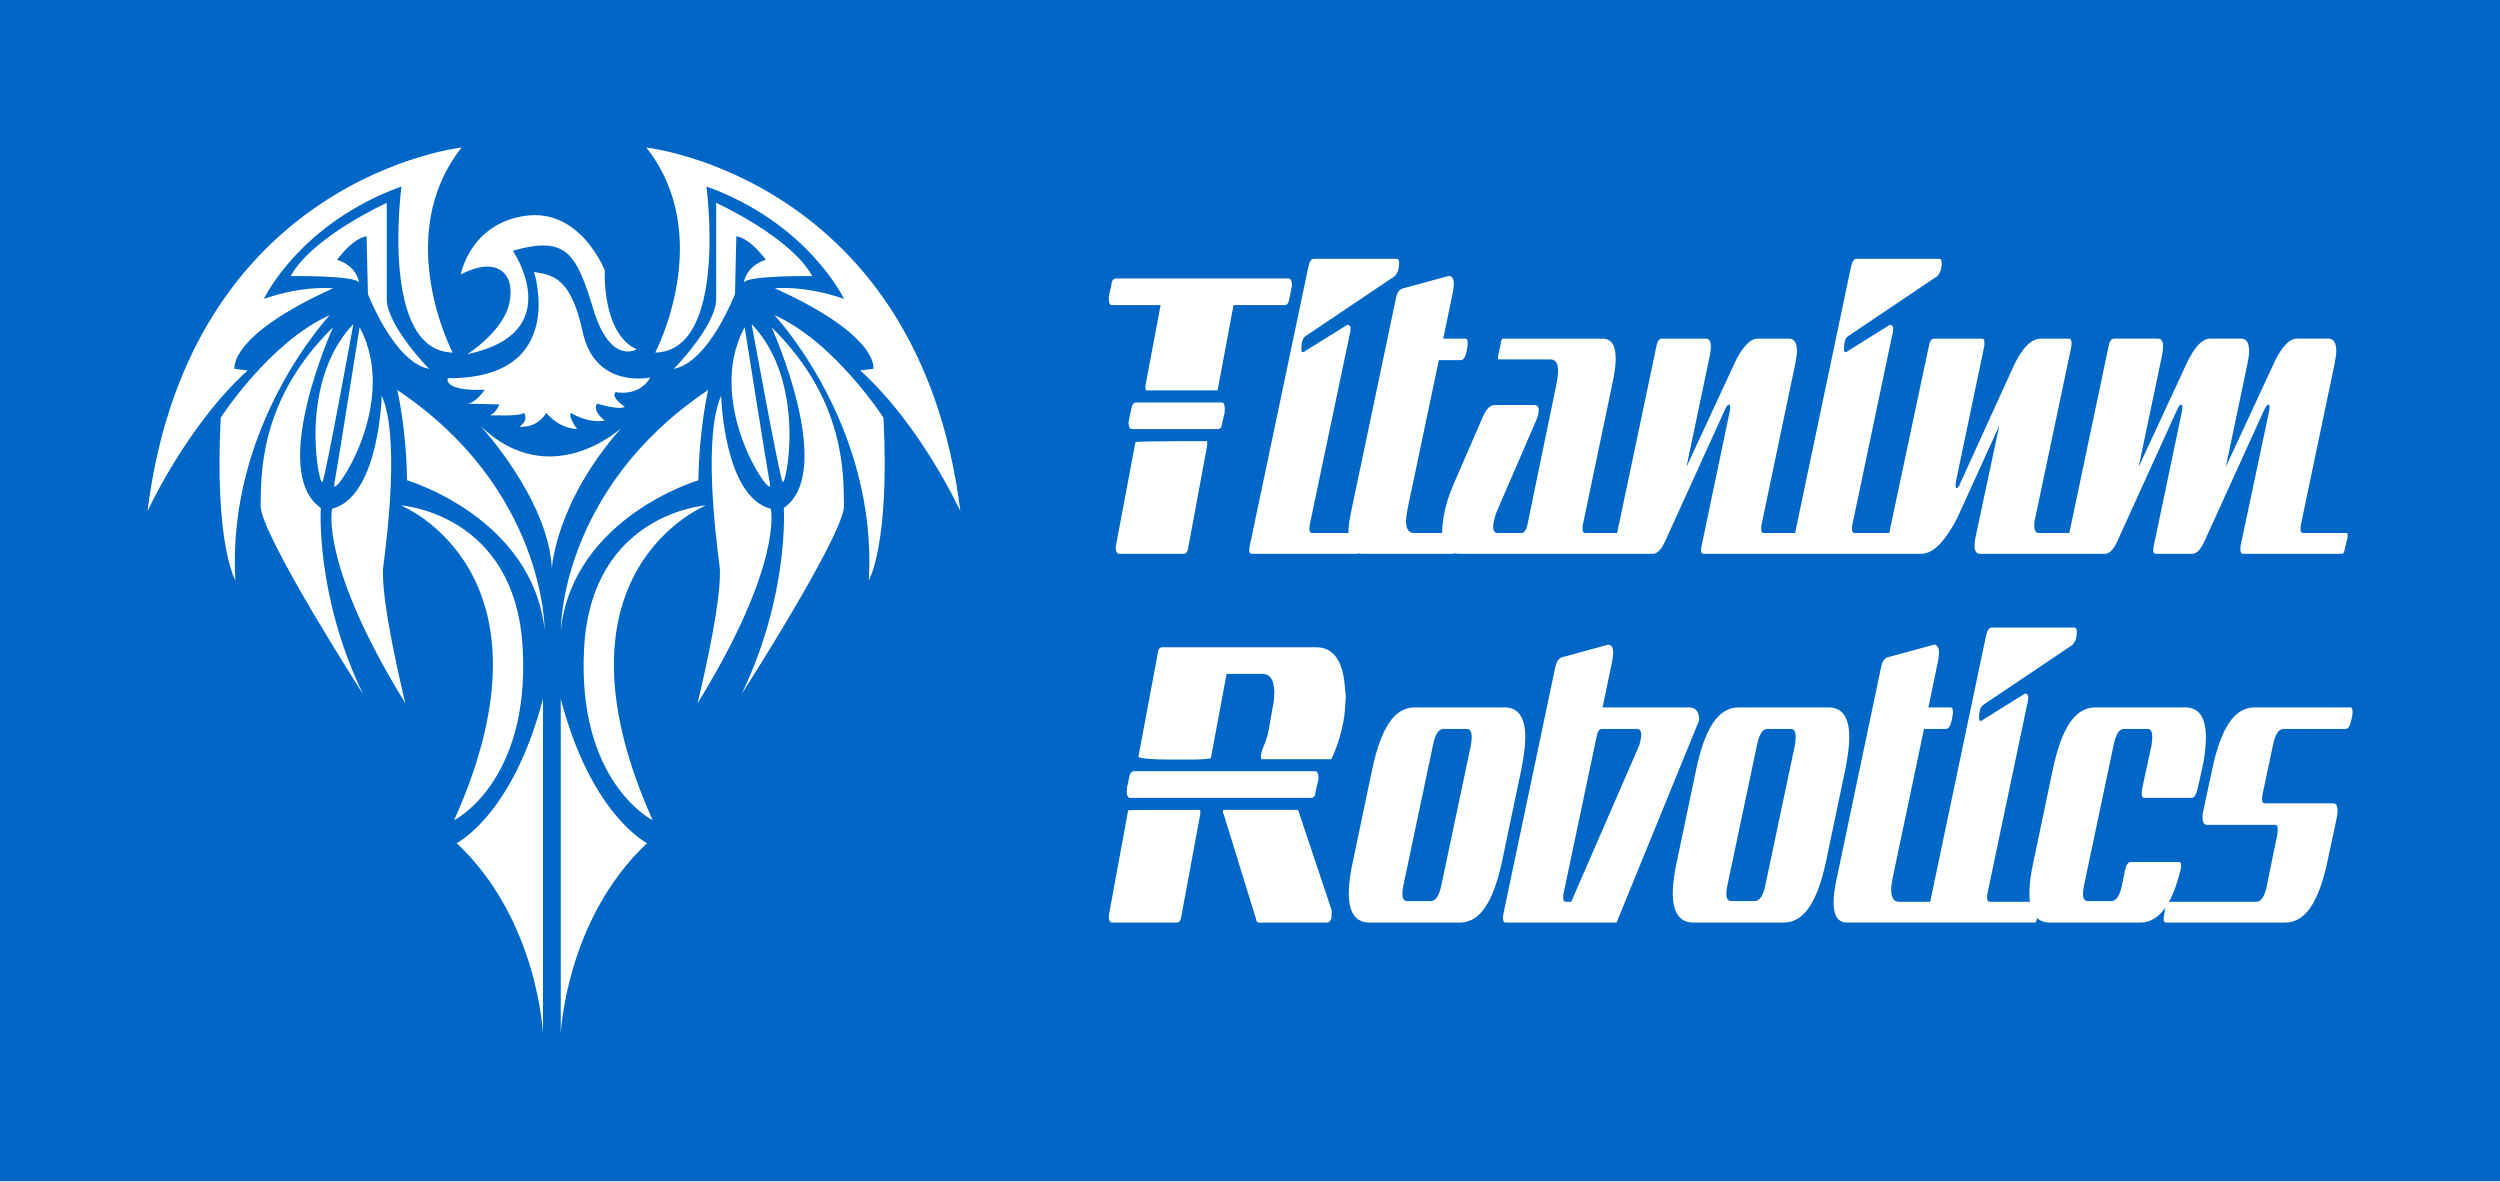
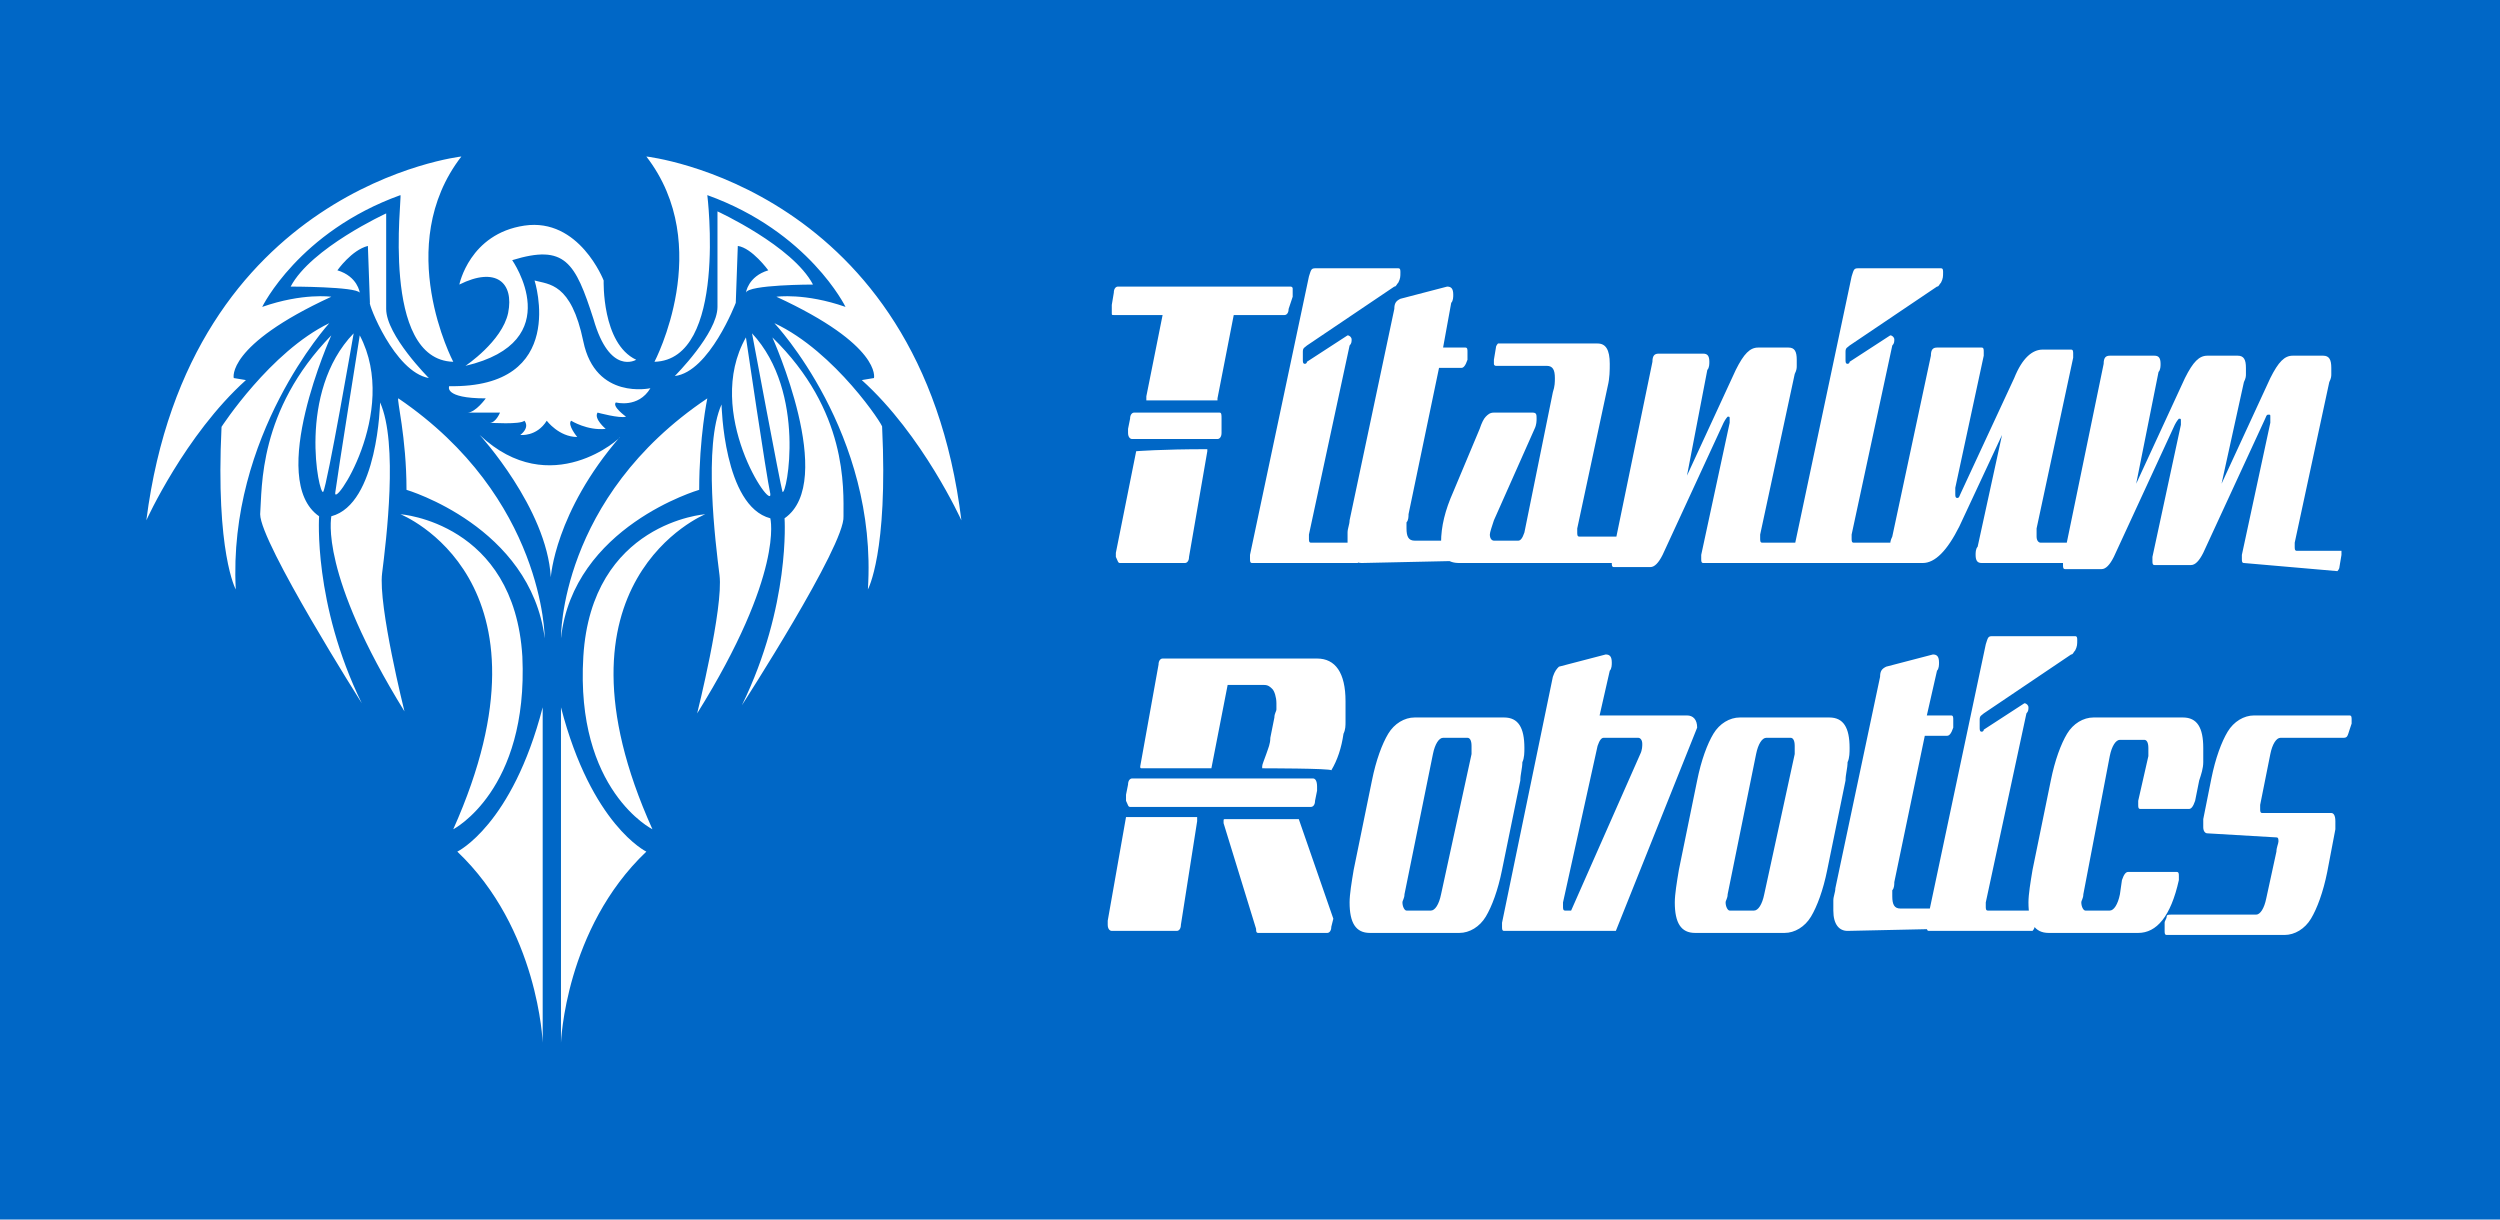
- <svg xmlns="http://www.w3.org/2000/svg" viewBox="0 0 565.852 267.329">
-   <rect fill="#0067c6" width="565.852" height="267.329" />
-   <path fill="#FFFFFF" d="M291.829,67.651c-0.165,0.936-0.495,1.403-0.99,1.403H279.2l-3.549,18.984c0,0.221-0.055,0.33-0.165,0.33   h-16.013c-0.055,0-0.111-0.096-0.165-0.289c-0.056-0.193-0.083-0.399-0.083-0.619l3.467-18.406h-10.977   c-0.276,0-0.469-0.124-0.578-0.372c-0.111-0.248-0.165-0.536-0.165-0.867v-0.743l0.578-2.559c0.054-0.991,0.412-1.486,1.073-1.486   h39.041c0.219,0,0.398,0.124,0.537,0.371c0.137,0.248,0.206,0.537,0.206,0.867v0.413c0,0.165-0.028,0.303-0.082,0.412   L291.829,67.651z M268.965,123.861c-0.111,0.99-0.468,1.486-1.073,1.486h-14.61c-0.441,0-0.689-0.413-0.743-1.238   c0-0.384,0.028-0.66,0.083-0.825l4.374-23.194c0-0.165,5.365-0.248,16.095-0.248c0.11,0,0.165,0.221,0.165,0.661v0.165   L268.965,123.861z M276.641,95.715c-0.055,0.936-0.413,1.403-1.073,1.403h-19.314c-0.495,0-0.771-0.44-0.826-1.321   c0-0.11,0.013-0.248,0.041-0.413c0.027-0.165,0.068-0.384,0.124-0.66l0.495-2.311c0.165-0.879,0.522-1.321,1.073-1.321h19.397   c0.439,0,0.66,0.495,0.66,1.486c0,0.276-0.028,0.495-0.082,0.661h0.082L276.641,95.715z M283.327,125.347   c-0.385,0-0.578-0.275-0.578-0.826c0-0.165,0.015-0.33,0.041-0.495c0.029-0.165,0.069-0.384,0.124-0.66l13.206-62.895   c0.275-1.266,0.687-1.899,1.238-1.899h18.737c0.384,0,0.578,0.33,0.578,0.991c0,0.881-0.138,1.582-0.413,2.105   c-0.276,0.523-0.523,0.84-0.743,0.949l-19.892,13.371c-0.441,0.276-0.73,0.675-0.866,1.197c-0.138,0.524-0.206,1.114-0.206,1.775   c0,0.495,0.109,0.743,0.33,0.743c0.219,0,0.44-0.11,0.661-0.33l9.41-5.86c0.495,0,0.743,0.33,0.743,0.99   c0,0.386-0.082,0.854-0.247,1.403l-8.997,42.838c-0.055,0.276-0.082,0.606-0.082,0.99c0,0.606,0.192,0.908,0.578,0.908h11.225   c0.11,0,0.165,0.138,0.165,0.412v0.578l-0.661,2.724c-0.111,0.66-0.276,0.99-0.495,0.99H283.327z M308.253,125.347   c-2.035,0-3.054-1.54-3.054-4.622c0-0.714,0.055-1.486,0.165-2.311c0.111-0.826,0.276-1.76,0.495-2.807l10.07-47.956   c0.219-1.265,0.687-2.035,1.403-2.311l10.565-2.888c0.77,0,1.155,0.606,1.155,1.816c0,0.55-0.082,1.238-0.247,2.063l-2.146,10.317   h5.035c0.33,0,0.495,0.276,0.495,0.826c0,0.165,0,0.344,0,0.536c0,0.194-0.028,0.4-0.082,0.619l-0.165,0.908   c-0.276,1.321-0.716,1.981-1.32,1.981h-4.953l-7.016,33.346c-0.111,0.606-0.206,1.155-0.289,1.651   c-0.082,0.495-0.124,0.963-0.124,1.403c0,1.816,0.605,2.724,1.816,2.724h9.905c0.11,0,0.165,0.138,0.165,0.412l-0.578,3.302   c-0.165,0.66-0.359,0.99-0.578,0.99H308.253z M330.373,125.347c-2.642,0-3.962-1.486-3.962-4.457c0-3.576,0.881-7.373,2.641-11.39   l6.191-14.279c0.495-1.21,0.976-2.105,1.444-2.683c0.467-0.578,1.059-0.867,1.774-0.867h8.75c0.714,0,1.073,0.386,1.073,1.155   c0,0.606-0.194,1.376-0.578,2.311l-8.996,20.8c-0.495,1.431-0.743,2.532-0.743,3.301c0,0.936,0.33,1.403,0.99,1.403h5.448   c0.605,0,1.045-0.632,1.321-1.898l6.521-31.613c0.274-1.375,0.412-2.448,0.412-3.219c0-1.705-0.578-2.559-1.734-2.559h-11.638   c-0.165,0-0.247-0.137-0.247-0.413c0-0.054,0.013-0.137,0.041-0.248c0.027-0.11,0.041-0.219,0.041-0.33l0.578-2.724   c0.054-0.66,0.248-0.99,0.578-0.99h22.451c1.981,0,2.972,1.514,2.972,4.54c0,1.267-0.221,3-0.661,5.2l-6.768,32.356   c-0.055,0.276-0.083,0.606-0.083,0.99c0,0.606,0.193,0.908,0.578,0.908h9.41c0.165,0,0.247,0.194,0.247,0.578l-0.578,3.137   c-0.165,0.66-0.386,0.99-0.661,0.99H330.373z M385.59,125.347c-0.385,0-0.578-0.275-0.578-0.826c0-0.165,0.013-0.33,0.041-0.495   c0.027-0.165,0.068-0.384,0.124-0.66l6.273-29.962c0.054-0.275,0.095-0.495,0.124-0.661c0.027-0.165,0.041-0.33,0.041-0.495   c0-0.44-0.111-0.661-0.33-0.661c-0.22,0-0.523,0.413-0.908,1.238l-13.619,29.962c-0.826,1.706-1.706,2.559-2.642,2.559h-8.254   c-0.385,0-0.578-0.275-0.578-0.826c0-0.165,0.015-0.33,0.041-0.495c0.029-0.165,0.069-0.384,0.124-0.66l9.41-44.737   c0.219-1.32,0.632-1.981,1.238-1.981h9.987c0.77,0,1.156,0.606,1.156,1.816c0,0.551-0.083,1.238-0.248,2.063l-5.282,25.175   l11.06-23.854c1.705-3.467,3.411-5.2,5.117-5.2h7.016c1.21,0,1.816,0.936,1.816,2.806c0,0.441-0.041,0.908-0.124,1.403   c-0.082,0.495-0.179,1.046-0.289,1.651l-7.594,36.235c-0.055,0.276-0.082,0.606-0.082,0.99c0,0.606,0.192,0.908,0.578,0.908h9.822   c0.165,0,0.247,0.194,0.247,0.578l-0.578,3.137c-0.165,0.66-0.386,0.99-0.66,0.99H385.59z M406.142,125.347   c-0.384,0-0.578-0.275-0.578-0.826c0-0.165,0.015-0.33,0.041-0.495c0.029-0.165,0.069-0.384,0.124-0.66l13.206-62.895   c0.275-1.266,0.687-1.899,1.238-1.899h18.737c0.384,0,0.578,0.33,0.578,0.991c0,0.881-0.138,1.582-0.413,2.105   c-0.276,0.523-0.523,0.84-0.743,0.949L418.44,75.988c-0.441,0.276-0.73,0.675-0.867,1.197c-0.138,0.524-0.206,1.114-0.206,1.775   c0,0.495,0.109,0.743,0.33,0.743c0.219,0,0.44-0.11,0.661-0.33l9.41-5.86c0.495,0,0.743,0.33,0.743,0.99   c0,0.386-0.082,0.854-0.247,1.403l-8.997,42.838c-0.055,0.276-0.082,0.606-0.082,0.99c0,0.606,0.192,0.908,0.578,0.908h11.225   c0.11,0,0.165,0.138,0.165,0.412v0.578l-0.66,2.724c-0.111,0.66-0.276,0.99-0.495,0.99H406.142z M448.649,76.648   c0.33,0,0.495,0.276,0.495,0.826c0,0.165,0,0.344,0,0.536c0,0.194-0.029,0.4-0.082,0.619l-6.273,29.962   c-0.055,0.276-0.097,0.51-0.124,0.702c-0.029,0.193-0.041,0.344-0.041,0.454c0,0.495,0.082,0.743,0.247,0.743   c0.275,0,0.578-0.44,0.908-1.32l11.804-25.918c1.98-4.401,4.099-6.603,6.355-6.603h6.356c0.384,0,0.578,0.33,0.578,0.99   c0,0.386-0.029,0.716-0.082,0.991l-8.172,38.794c-0.111,0.33-0.165,0.633-0.165,0.908c0,0.276,0,0.524,0,0.743   c0,1.046,0.33,1.568,0.991,1.568h9.244c0.44,0,0.661,0.303,0.661,0.908c0,0.165-0.055,0.523-0.165,1.073l-0.165,0.743   c-0.33,1.32-0.771,1.981-1.32,1.981h-21.543c-0.826,0-1.238-0.632-1.238-1.898c0-0.55,0.082-1.21,0.247-1.981l5.365-25.175   l-9.492,20.883c-2.806,5.448-5.53,8.171-8.171,8.171h-5.53c-1.266,0-1.899-0.935-1.899-2.807c0-0.439,0.042-0.908,0.124-1.403   c0.083-0.495,0.179-1.044,0.289-1.651l8.667-40.857c0.219-1.32,0.632-1.981,1.238-1.981H448.649z M507.664,125.347   c-0.385,0-0.578-0.33-0.578-0.99c0-0.384,0.027-0.715,0.083-0.991l6.355-29.962c0.054-0.275,0.095-0.508,0.124-0.702   c0.027-0.192,0.042-0.343,0.042-0.454c0-0.44-0.083-0.661-0.248-0.661c-0.276,0-0.606,0.413-0.99,1.238l-13.619,29.962   c-0.826,1.706-1.707,2.559-2.641,2.559h-8.254c-0.385,0-0.578-0.275-0.578-0.826c0-0.165,0.013-0.33,0.041-0.495   c0.027-0.165,0.068-0.384,0.124-0.66l6.273-29.962c0.054-0.275,0.095-0.495,0.124-0.661c0.027-0.165,0.042-0.33,0.042-0.495   c0-0.44-0.111-0.661-0.33-0.661c-0.221,0-0.523,0.413-0.908,1.238l-13.619,29.962c-0.826,1.706-1.706,2.559-2.641,2.559h-8.254   c-0.385,0-0.578-0.275-0.578-0.826c0-0.165,0.015-0.33,0.041-0.495c0.029-0.165,0.069-0.384,0.124-0.66l9.41-44.737   c0.22-1.32,0.632-1.981,1.238-1.981h9.987c0.77,0,1.156,0.606,1.156,1.816c0,0.551-0.083,1.238-0.248,2.063l-5.282,25.175   l11.06-23.854c1.705-3.467,3.411-5.2,5.117-5.2h7.016c1.21,0,1.816,0.936,1.816,2.806c0,0.441-0.041,0.908-0.124,1.403   c-0.082,0.495-0.179,1.046-0.289,1.651l-4.87,23.194l11.06-23.854c1.705-3.467,3.384-5.2,5.035-5.2h7.098   c1.21,0,1.816,0.936,1.816,2.806c0,0.441-0.041,0.908-0.124,1.403c-0.082,0.495-0.179,1.046-0.289,1.651l-7.594,36.235   c-0.056,0.276-0.082,0.606-0.082,0.99c0,0.606,0.192,0.908,0.578,0.908h9.904c0.11,0,0.165,0.138,0.165,0.412v0.578l-0.66,2.724   c-0.111,0.66-0.303,0.99-0.578,0.99H507.664z M267.397,207.33c-0.112,0.99-0.468,1.486-1.073,1.486h-14.527   c-0.549,0-0.825-0.413-0.825-1.238c0-0.384,0.028-0.66,0.082-0.825l4.292-23.359c0.054-0.054,5.448-0.083,16.178-0.083   c0.11,0,0.166,0.138,0.166,0.413v0.413L267.397,207.33z M297.772,179.183c-0.056,0.936-0.386,1.403-0.991,1.403h-41.022   c-0.441,0-0.689-0.44-0.743-1.321c0-0.054,0.013-0.178,0.041-0.372c0.027-0.192,0.041-0.425,0.041-0.701l0.495-2.311   c0.165-0.879,0.522-1.321,1.073-1.321h41.022c0.495,0,0.743,0.551,0.743,1.651c0,0.111-0.015,0.193-0.041,0.247   c-0.029,0.055-0.042,0.138-0.042,0.248L297.772,179.183z M285.556,171.838c-0.111,0-0.166-0.219-0.166-0.66   c0-0.549,0.249-1.403,0.743-2.559c0.495-1.155,0.853-2.366,1.072-3.632l0.826-4.788v0.083c0.165-0.715,0.274-1.389,0.33-2.022   c0.054-0.632,0.082-1.168,0.082-1.609c-0.055-1.486-0.317-2.545-0.784-3.178c-0.468-0.632-1.06-0.949-1.774-0.949h-8.254   l-3.549,18.984c0,0.111-0.124,0.179-0.372,0.207c-0.247,0.028-0.715,0.069-1.403,0.124c-0.69,0.055-1.638,0.082-2.848,0.082   c-1.211,0-2.807,0-4.787,0c-0.826,0-1.651-0.013-2.476-0.041c-0.826-0.027-1.568-0.068-2.228-0.124   c-0.661-0.054-1.211-0.124-1.651-0.206c-0.441-0.083-0.66-0.207-0.66-0.372c0-0.054,0.013-0.095,0.041-0.124   c0.027-0.027,0.041-0.068,0.041-0.124l4.292-22.946c0.054-0.991,0.412-1.486,1.073-1.486h34.749c4.072,0,6.274,3.247,6.604,9.74   c0.054,0.276,0.082,0.523,0.082,0.743c0,0.221,0.028,0.386,0.083,0.495c-0.055,1.102-0.123,2.146-0.206,3.137   c-0.083,0.99-0.207,1.954-0.372,2.889v-0.083c-0.606,3.137-1.514,5.943-2.724,8.419H285.556z M301.403,207.577   c-0.166,0.826-0.524,1.238-1.074,1.238h-15.435c-0.33,0-0.524-0.247-0.578-0.743l-7.346-23.771   c-0.111-0.11-0.165-0.302-0.165-0.578c0-0.274,0.082-0.413,0.247-0.413h16.756l7.594,22.698V207.577z M340.031,194.701   c-0.991,4.733-2.27,8.268-3.839,10.606c-1.568,2.34-3.507,3.508-5.819,3.508h-20.386c-3.137,0-4.705-2.228-4.705-6.686   c0-1.981,0.33-4.457,0.991-7.429l4.292-20.47c0.991-4.732,2.269-8.267,3.838-10.606c1.568-2.338,3.508-3.508,5.819-3.508h20.305   c3.137,0,4.705,2.257,4.705,6.768c0,1.046-0.083,2.175-0.249,3.384c-0.165,1.211-0.385,2.532-0.659,3.962L340.031,194.701z    M317.662,200.314c-0.164,0.826-0.247,1.486-0.247,1.981c0,1.102,0.357,1.651,1.074,1.651h5.365c1.101,0,1.899-1.21,2.394-3.632   l6.686-31.695c0.054-0.384,0.095-0.714,0.124-0.991c0.027-0.274,0.042-0.549,0.042-0.825c0-1.21-0.359-1.816-1.074-1.816h-5.365   c-1.047,0-1.816,1.211-2.312,3.632L317.662,200.314z M365.893,208.815h-25.12c-0.385,0-0.578-0.33-0.578-0.99   c0-0.384,0.028-0.715,0.082-0.991l11.721-55.714c0.274-1.265,0.742-2.035,1.403-2.311l10.565-2.888c0.77,0,1.155,0.606,1.155,1.816   c0,0.55-0.082,1.238-0.247,2.063l-2.146,10.317h19.562c1.539,0,2.311,0.963,2.311,2.889L365.893,208.815z M353.896,202.212   c-0.055,0.276-0.082,0.606-0.082,0.99c0,0.606,0.191,0.908,0.578,0.908h1.238l15.435-35.492c0.274-1.1,0.412-1.87,0.412-2.311   c0-0.879-0.329-1.32-0.99-1.32h-7.924c-0.607,0-1.019,0.66-1.238,1.981L353.896,202.212z M413.362,194.701   c-0.991,4.733-2.27,8.268-3.839,10.606c-1.568,2.34-3.507,3.508-5.819,3.508h-20.386c-3.137,0-4.705-2.228-4.705-6.686   c0-1.981,0.33-4.457,0.991-7.429l4.292-20.47c0.991-4.732,2.269-8.267,3.838-10.606c1.568-2.338,3.509-3.508,5.819-3.508h20.305   c3.137,0,4.705,2.257,4.705,6.768c0,1.046-0.083,2.175-0.249,3.384c-0.165,1.211-0.385,2.532-0.659,3.962L413.362,194.701z    M390.993,200.314c-0.165,0.826-0.247,1.486-0.247,1.981c0,1.102,0.357,1.651,1.074,1.651h5.365c1.101,0,1.899-1.21,2.394-3.632   l6.686-31.695c0.054-0.384,0.095-0.714,0.124-0.991c0.027-0.274,0.042-0.549,0.042-0.825c0-1.21-0.359-1.816-1.074-1.816h-5.365   c-1.047,0-1.816,1.211-2.312,3.632L390.993,200.314z M418.066,208.815c-2.035,0-3.054-1.54-3.054-4.622   c0-0.714,0.055-1.486,0.165-2.311c0.111-0.826,0.276-1.76,0.495-2.807l10.07-47.956c0.22-1.265,0.687-2.035,1.404-2.311   l10.565-2.888c0.77,0,1.155,0.606,1.155,1.816c0,0.55-0.083,1.238-0.247,2.063l-2.146,10.317h5.034c0.33,0,0.496,0.276,0.496,0.826   c0,0.165,0,0.344,0,0.536c0,0.194-0.029,0.4-0.083,0.619l-0.166,0.908c-0.275,1.321-0.715,1.981-1.32,1.981h-4.953l-7.016,33.346   c-0.111,0.606-0.206,1.155-0.289,1.651c-0.082,0.495-0.123,0.963-0.123,1.403c0,1.816,0.605,2.724,1.816,2.724h9.904   c0.11,0,0.165,0.138,0.165,0.412l-0.578,3.302c-0.165,0.66-0.358,0.99-0.578,0.99H418.066z M436.719,208.815   c-0.384,0-0.578-0.275-0.578-0.826c0-0.165,0.015-0.33,0.041-0.495c0.028-0.165,0.069-0.385,0.124-0.66l13.206-62.895   c0.274-1.266,0.687-1.899,1.238-1.899h18.736c0.385,0,0.578,0.33,0.578,0.991c0,0.881-0.138,1.582-0.412,2.105   c-0.276,0.523-0.524,0.84-0.743,0.949l-19.892,13.371c-0.441,0.276-0.73,0.675-0.866,1.197c-0.139,0.524-0.207,1.114-0.207,1.775   c0,0.495,0.11,0.743,0.33,0.743c0.219,0,0.44-0.11,0.661-0.33l9.41-5.86c0.495,0,0.743,0.33,0.743,0.99   c0,0.386-0.083,0.854-0.249,1.403l-8.996,42.838c-0.056,0.276-0.083,0.606-0.083,0.99c0,0.606,0.193,0.908,0.578,0.908h11.225   c0.11,0,0.166,0.138,0.166,0.412v0.578l-0.66,2.724c-0.111,0.66-0.277,0.99-0.495,0.99H436.719z M471.715,200.314   c-0.165,0.826-0.247,1.486-0.247,1.981c0,1.102,0.357,1.651,1.074,1.651h5.365c1.1,0,1.899-1.21,2.393-3.632l0.661-3.301   c0.274-1.265,0.714-1.899,1.321-1.899h10.895c0.33,0,0.495,0.248,0.495,0.743c0,0.33-0.028,0.606-0.083,0.826   c-1.927,8.089-4.981,12.133-9.162,12.133H464.04c-3.137,0-4.705-2.228-4.705-6.686c0-1.981,0.33-4.457,0.991-7.429l4.292-20.47   c0.991-4.732,2.269-8.267,3.838-10.606c1.568-2.338,3.509-3.508,5.819-3.508h20.305c3.137,0,4.705,2.257,4.705,6.768   c0,0.991-0.07,2.105-0.207,3.343c-0.138,1.238-0.372,2.573-0.701,4.003l-0.991,4.374c-0.33,1.321-0.743,1.981-1.238,1.981h-10.814   c-0.385,0-0.578-0.33-0.578-0.99c0-0.385,0.028-0.715,0.083-0.991l2.146-9.987c0.054-0.384,0.095-0.714,0.124-0.991   c0.027-0.274,0.041-0.549,0.041-0.825c0-1.21-0.359-1.816-1.074-1.816h-5.365c-1.047,0-1.816,1.211-2.312,3.632L471.715,200.314z    M499.531,186.695c-0.66,0-0.991-0.522-0.991-1.568c0-0.219,0-0.467,0-0.743c0-0.275,0.055-0.578,0.166-0.908l1.98-9.244   c0.991-4.732,2.27-8.267,3.839-10.606c1.567-2.338,3.507-3.508,5.818-3.508h21.626c0.33,0,0.496,0.276,0.496,0.826   c0,0.165,0,0.344,0,0.536c0,0.194-0.029,0.4-0.083,0.619l-0.247,1.155c-0.276,1.156-0.688,1.734-1.238,1.734h-14.032   c-1.102,0-1.899,1.211-2.394,3.632l-2.394,11.308c-0.056,0.276-0.083,0.606-0.083,0.991c0,0.606,0.193,0.908,0.578,0.908h15.518   c0.661,0,0.991,0.551,0.991,1.651c0,0.221-0.015,0.468-0.041,0.743c-0.028,0.276-0.069,0.551-0.124,0.826l-2.063,9.657   c-0.991,4.733-2.269,8.268-3.838,10.606c-1.568,2.34-3.509,3.508-5.819,3.508h-26.908c-0.385,0-0.579-0.27-0.579-0.811   c0-0.163,0.015-0.324,0.041-0.486c0.029-0.162,0.07-0.379,0.124-0.65l0.165-1.135c0.111-0.54,0.276-0.945,0.496-1.216   c0.221-0.271,0.468-0.406,0.742-0.406h19.397c1.1,0,1.899-1.188,2.395-3.566l2.145-10.532c0.219-0.885,0.33-1.658,0.33-2.322   c0-0.663-0.165-0.995-0.495-0.995H499.531z" />
-   <path fill="#FFFFFF" d="M122.898,158.171v75.771c0,0-1.148-25.867-19.543-43.109C103.355,190.833,115.999,184.61,122.898,158.171z    M126.922,158.171v75.771c0,0,1.15-25.867,19.542-43.109C146.464,190.833,133.819,184.61,126.922,158.171z M90.709,114.385   c0,0,37.363,14.945,12.071,71.273c0,0,17.243-8.622,15.519-39.085C116.576,116.109,90.709,114.385,90.709,114.385z    M132.216,146.573c-1.725,30.464,15.519,39.085,15.519,39.085c-25.29-56.329,12.072-71.273,12.072-71.273   S133.941,116.109,132.216,146.573z M92.137,108.712c0,0,28.178,8.315,31.125,33.731c0,0,0.183-31.705-33.335-54.174   C89.928,88.269,91.953,96.925,92.137,108.712z M160.28,88.269c-33.518,22.469-33.335,54.174-33.335,54.174   c2.948-25.416,31.125-33.731,31.125-33.731C158.255,96.925,160.28,88.269,160.28,88.269z M108.713,96.373   c0,0,15.286,16.392,16.208,32.229c0,0,0.735-14.733,15.653-31.677C140.574,96.925,124.552,111.659,108.713,96.373z M97.11,83.482   c0,0-9.576-9.761-9.576-15.839c0-6.077,0-21.731,0-21.731S70.59,53.646,65.802,62.486c0,0,14.733-0.184,15.469,1.473   c0,0-0.368-3.683-4.973-5.157c0,0,3.359-4.787,6.675-5.34l0.302,13.076C83.276,66.538,89.191,82.008,97.11,83.482z M166.358,66.538   l0.303-13.076c3.314,0.553,6.675,5.34,6.675,5.34c-4.605,1.474-4.974,5.157-4.974,5.157c0.737-1.657,15.471-1.473,15.471-1.473   c-4.788-8.84-21.733-16.575-21.733-16.575s0,15.654,0,21.731c0,6.078-9.577,15.839-9.577,15.839   C160.442,82.008,166.358,66.538,166.358,66.538z M174.462,115.158c-10.681-2.762-11.236-25.6-11.236-25.6   c-4.051,9.209-1.288,31.309-0.368,38.491c0.923,7.183-4.973,31.125-4.973,31.125C177.41,127.498,174.462,115.158,174.462,115.158z    M91.744,159.174c0,0-5.894-23.941-4.973-31.125c0.921-7.182,3.683-29.282-0.369-38.491c0,0-0.552,22.838-11.235,25.6   C75.168,115.158,72.222,127.498,91.744,159.174z M174.644,74.09c0,0,14.733,32.598,2.761,40.886c0,0,1.291,19.706-9.577,42.174   c0,0,23.392-36.465,23.207-42.727C190.851,108.16,191.773,90.848,174.644,74.09z M58.987,114.422   c-0.184,6.262,23.205,42.727,23.205,42.727c-10.866-22.468-9.576-42.174-9.576-42.174c-11.971-8.288,2.763-40.886,2.763-40.886   C58.251,90.848,59.171,108.16,58.987,114.422z M72.985,109.081c0.736-1.288,6.997-35.729,6.997-35.729   C67.275,86.613,72.247,110.371,72.985,109.081z M170.128,73.352c0,0,6.261,34.44,6.998,35.729   C177.861,110.371,182.837,86.613,170.128,73.352z M174.278,109.634c-0.737-4.051-5.733-35.566-5.733-35.566   C159.154,91.379,175.015,113.685,174.278,109.634z M81.389,74.067c0,0-4.995,31.515-5.732,35.566   C74.921,113.685,90.781,91.379,81.389,74.067z M49.963,94.531c-1.474,28.732,3.314,36.836,3.314,36.836   c-2.026-35.177,21.365-60.04,21.365-60.04C61.014,77.404,49.963,94.531,49.963,94.531z M175.285,71.327   c0,0,23.389,24.863,21.364,60.04c0,0,4.788-8.104,3.315-36.836C199.964,94.531,188.914,77.404,175.285,71.327z M116.08,56.755   c12.155-3.476,14.363,0.574,18.232,13.283c3.867,12.706,9.762,9.023,9.762,9.023c-7.92-3.683-7.184-17.863-7.184-17.863   s-5.525-14.182-18.049-12.34c-12.522,1.842-14.549,13.261-14.549,13.261c8.104-4.237,12.34-0.369,11.051,6.261   c-1.29,6.629-9.577,11.787-9.577,11.787C128.785,75.379,116.08,56.755,116.08,56.755z M102.451,79.799   c0,0-13.813-26.336,2.026-46.411c0,0-61.697,6.815-71.09,82.325c0,0,8.84-19.338,22.653-31.861l-2.947-0.369   c0,0-1.657-7.367,22.285-18.233c0,0-6.631-0.737-15.655,2.395c0,0,8.125-17.15,31.147-25.438   C90.871,42.206,85.876,79.431,102.451,79.799z M159.891,42.206c23.021,8.287,31.146,25.438,31.146,25.438   c-9.025-3.132-15.655-2.395-15.655-2.395c23.942,10.866,22.284,18.233,22.284,18.233l-2.945,0.369   c13.811,12.524,22.652,31.861,22.652,31.861c-9.394-75.51-71.089-82.325-71.089-82.325c15.839,20.075,2.026,46.411,2.026,46.411   C164.886,79.431,159.891,42.206,159.891,42.206z M120.867,61.553c0,0,7.842,24.228-19.523,24.054c0,0-1.221,2.963,8.366,2.615   c0,0-2.092,3.137-4.009,3.137l7.322,0.174c0,0-0.873,2.266-2.267,2.44c0,0,6.973,0.348,7.844-0.523c0,0,1.221,1.569-1.045,3.139   c0,0,3.836,0.522,6.101-3.139c0,0,2.616,3.487,6.971,3.661c0,0-2.092-2.789-1.393-3.661c0,0,3.659,2.44,7.668,1.743   c0,0-2.963-2.09-1.742-3.835c0,0,5.054,1.569,6.275,0.697c0,0-3.313-2.092-2.094-3.311c0,0,5.23,1.219,7.845-3.312   c0,0-12.549,2.789-15.339-10.458C129.057,61.727,124.003,62.25,120.867,61.553z" />
+ <svg xmlns="http://www.w3.org/2000/svg" version="1.1" id="Layer_1" x="0px" y="0px" viewBox="0 32 123 60" enable-background="new 0 32 123 60" xml:space="preserve">
+   <rect y="32" fill="#0067C6" width="123" height="60" />
+   <path fill="#FFFFFF" d="M63.4,47.2c0,0.2-0.1,0.3-0.2,0.3h-2.5l-0.8,4.1c0,0,0,0.1,0,0.1h-3.5c0,0,0,0,0-0.1c0,0,0-0.1,0-0.1l0.8-4  h-2.4c-0.1,0-0.1,0-0.1-0.1c0-0.1,0-0.1,0-0.2V47l0.1-0.6c0-0.2,0.1-0.3,0.2-0.3h8.5c0,0,0.1,0,0.1,0.1c0,0.1,0,0.1,0,0.2v0.1  c0,0,0,0.1,0,0.1L63.4,47.2z M58.5,59.4c0,0.2-0.1,0.3-0.2,0.3h-3.2c-0.1,0-0.1-0.1-0.2-0.3c0-0.1,0-0.1,0-0.2l1-5  c0,0,1.2-0.1,3.5-0.1c0,0,0,0,0,0.1v0L58.5,59.4z M60.1,53.3c0,0.2-0.1,0.3-0.2,0.3h-4.2c-0.1,0-0.2-0.1-0.2-0.3c0,0,0-0.1,0-0.1  c0,0,0-0.1,0-0.1l0.1-0.5c0-0.2,0.1-0.3,0.2-0.3h4.2c0.1,0,0.1,0.1,0.1,0.3c0,0.1,0,0.1,0,0.1h0L60.1,53.3z M61.6,59.7  c-0.1,0-0.1-0.1-0.1-0.2c0,0,0-0.1,0-0.1c0,0,0-0.1,0-0.1l2.9-13.7c0.1-0.3,0.1-0.4,0.3-0.4h4.1c0.1,0,0.1,0.1,0.1,0.2  c0,0.2,0,0.3-0.1,0.5c-0.1,0.1-0.1,0.2-0.2,0.2L64.3,49c-0.1,0.1-0.2,0.1-0.2,0.3c0,0.1,0,0.2,0,0.4c0,0.1,0,0.2,0.1,0.2  c0,0,0.1,0,0.1-0.1l2-1.3c0.1,0,0.2,0.1,0.2,0.2c0,0.1,0,0.2-0.1,0.3l-2,9.3c0,0.1,0,0.1,0,0.2c0,0.1,0,0.2,0.1,0.2H67  c0,0,0,0,0,0.1v0.1l-0.1,0.6c0,0.1-0.1,0.2-0.1,0.2L61.6,59.7L61.6,59.7z M67,59.7c-0.4,0-0.7-0.3-0.7-1c0-0.2,0-0.3,0-0.5  c0-0.2,0.1-0.4,0.1-0.6l2.2-10.4c0-0.3,0.1-0.4,0.3-0.5l2.3-0.6c0.2,0,0.3,0.1,0.3,0.4c0,0.1,0,0.3-0.1,0.4L71,49.1h1.1  c0.1,0,0.1,0.1,0.1,0.2c0,0,0,0.1,0,0.1c0,0,0,0.1,0,0.1l0,0.2c-0.1,0.3-0.2,0.4-0.3,0.4h-1.1l-1.5,7.2c0,0.1,0,0.3-0.1,0.4  c0,0.1,0,0.2,0,0.3c0,0.4,0.1,0.6,0.4,0.6h2.2c0,0,0,0,0,0.1l-0.1,0.7c0,0.1-0.1,0.2-0.1,0.2L67,59.7L67,59.7z M71.8,59.7  c-0.6,0-0.9-0.3-0.9-1c0-0.8,0.2-1.6,0.6-2.5l1.3-3.1c0.1-0.3,0.2-0.5,0.3-0.6c0.1-0.1,0.2-0.2,0.4-0.2h1.9c0.2,0,0.2,0.1,0.2,0.3  c0,0.1,0,0.3-0.1,0.5l-2,4.5c-0.1,0.3-0.2,0.6-0.2,0.7c0,0.2,0.1,0.3,0.2,0.3h1.2c0.1,0,0.2-0.1,0.3-0.4l1.4-6.9  c0.1-0.3,0.1-0.5,0.1-0.7c0-0.4-0.1-0.6-0.4-0.6h-2.5c0,0-0.1,0-0.1-0.1c0,0,0,0,0-0.1c0,0,0,0,0-0.1l0.1-0.6c0-0.1,0.1-0.2,0.1-0.2  h4.9c0.4,0,0.6,0.3,0.6,1c0,0.3,0,0.7-0.1,1.1l-1.5,7c0,0.1,0,0.1,0,0.2c0,0.1,0,0.2,0.1,0.2h2c0,0,0.1,0,0.1,0.1L80,59.5  c0,0.1-0.1,0.2-0.1,0.2L71.8,59.7L71.8,59.7z M83.8,59.7c-0.1,0-0.1-0.1-0.1-0.2c0,0,0-0.1,0-0.1c0,0,0-0.1,0-0.1l1.4-6.5  c0-0.1,0-0.1,0-0.1c0,0,0-0.1,0-0.1c0-0.1,0-0.1-0.1-0.1c0,0-0.1,0.1-0.2,0.3l-3,6.5c-0.2,0.4-0.4,0.6-0.6,0.6h-1.8  c-0.1,0-0.1-0.1-0.1-0.2c0,0,0-0.1,0-0.1c0,0,0-0.1,0-0.1l2-9.7c0-0.3,0.1-0.4,0.3-0.4h2.2c0.2,0,0.3,0.1,0.3,0.4  c0,0.1,0,0.3-0.1,0.4L83,55.4l2.4-5.2c0.4-0.8,0.7-1.1,1.1-1.1H88c0.3,0,0.4,0.2,0.4,0.6c0,0.1,0,0.2,0,0.3c0,0.1,0,0.2-0.1,0.4  l-1.7,7.9c0,0.1,0,0.1,0,0.2c0,0.1,0,0.2,0.1,0.2h2.1c0,0,0.1,0,0.1,0.1l-0.1,0.7c0,0.1-0.1,0.2-0.1,0.2L83.8,59.7L83.8,59.7z   M88.3,59.7c-0.1,0-0.1-0.1-0.1-0.2c0,0,0-0.1,0-0.1c0,0,0-0.1,0-0.1l2.9-13.7c0.1-0.3,0.1-0.4,0.3-0.4h4.1c0.1,0,0.1,0.1,0.1,0.2  c0,0.2,0,0.3-0.1,0.5c-0.1,0.1-0.1,0.2-0.2,0.2L91,49c-0.1,0.1-0.2,0.1-0.2,0.3c0,0.1,0,0.2,0,0.4c0,0.1,0,0.2,0.1,0.2  c0,0,0.1,0,0.1-0.1l2-1.3c0.1,0,0.2,0.1,0.2,0.2c0,0.1,0,0.2-0.1,0.3l-2,9.3c0,0.1,0,0.1,0,0.2c0,0.1,0,0.2,0.1,0.2h2.4  c0,0,0,0,0,0.1v0.1l-0.1,0.6c0,0.1-0.1,0.2-0.1,0.2L88.3,59.7L88.3,59.7z M97.5,49.1c0.1,0,0.1,0.1,0.1,0.2c0,0,0,0.1,0,0.1  c0,0,0,0.1,0,0.1L96.2,56c0,0.1,0,0.1,0,0.2c0,0,0,0.1,0,0.1c0,0.1,0,0.2,0.1,0.2c0.1,0,0.1-0.1,0.2-0.3l2.6-5.6  c0.4-1,0.9-1.4,1.4-1.4h1.4c0.1,0,0.1,0.1,0.1,0.2c0,0.1,0,0.2,0,0.2l-1.8,8.4c0,0.1,0,0.1,0,0.2c0,0.1,0,0.1,0,0.2  c0,0.2,0.1,0.3,0.2,0.3h2c0.1,0,0.1,0.1,0.1,0.2c0,0,0,0.1,0,0.2l0,0.2c-0.1,0.3-0.2,0.4-0.3,0.4h-4.7c-0.2,0-0.3-0.1-0.3-0.4  c0-0.1,0-0.3,0.1-0.4l1.2-5.5l-2.1,4.5c-0.6,1.2-1.2,1.8-1.8,1.8h-1.2c-0.3,0-0.4-0.2-0.4-0.6c0-0.1,0-0.2,0-0.3  c0-0.1,0-0.2,0.1-0.4l1.9-8.9c0-0.3,0.1-0.4,0.3-0.4L97.5,49.1L97.5,49.1z M110.4,59.7c-0.1,0-0.1-0.1-0.1-0.2c0-0.1,0-0.2,0-0.2  l1.4-6.5c0-0.1,0-0.1,0-0.2c0,0,0-0.1,0-0.1c0-0.1,0-0.1-0.1-0.1c-0.1,0-0.1,0.1-0.2,0.3l-3,6.5c-0.2,0.4-0.4,0.6-0.6,0.6h-1.8  c-0.1,0-0.1-0.1-0.1-0.2c0,0,0-0.1,0-0.1c0,0,0-0.1,0-0.1l1.4-6.5c0-0.1,0-0.1,0-0.1c0,0,0-0.1,0-0.1c0-0.1,0-0.1-0.1-0.1  c0,0-0.1,0.1-0.2,0.3l-3,6.5c-0.2,0.4-0.4,0.6-0.6,0.6h-1.8c-0.1,0-0.1-0.1-0.1-0.2c0,0,0-0.1,0-0.1c0,0,0-0.1,0-0.1l2-9.7  c0-0.3,0.1-0.4,0.3-0.4h2.2c0.2,0,0.3,0.1,0.3,0.4c0,0.1,0,0.3-0.1,0.4l-1.1,5.5l2.4-5.2c0.4-0.8,0.7-1.1,1.1-1.1h1.5  c0.3,0,0.4,0.2,0.4,0.6c0,0.1,0,0.2,0,0.3c0,0.1,0,0.2-0.1,0.4l-1.1,5l2.4-5.2c0.4-0.8,0.7-1.1,1.1-1.1h1.5c0.3,0,0.4,0.2,0.4,0.6  c0,0.1,0,0.2,0,0.3c0,0.1,0,0.2-0.1,0.4l-1.7,7.9c0,0.1,0,0.1,0,0.2c0,0.1,0,0.2,0.1,0.2h2.2c0,0,0,0,0,0.1v0.1l-0.1,0.6  c0,0.1-0.1,0.2-0.1,0.2L110.4,59.7L110.4,59.7z M58.1,77.5c0,0.2-0.1,0.3-0.2,0.3h-3.2c-0.1,0-0.2-0.1-0.2-0.3c0-0.1,0-0.1,0-0.2  l0.9-5.1c0,0,1.2,0,3.5,0c0,0,0,0,0,0.1v0.1L58.1,77.5z M64.7,71.4c0,0.2-0.1,0.3-0.2,0.3h-8.9c-0.1,0-0.1-0.1-0.2-0.3  c0,0,0,0,0-0.1c0,0,0-0.1,0-0.2l0.1-0.5c0-0.2,0.1-0.3,0.2-0.3h8.9c0.1,0,0.2,0.1,0.2,0.4c0,0,0,0,0,0.1c0,0,0,0,0,0.1L64.7,71.4z   M62.1,69.8c0,0,0,0,0-0.1c0-0.1,0.1-0.3,0.2-0.6c0.1-0.3,0.2-0.5,0.2-0.8l0.2-1v0c0-0.2,0.1-0.3,0.1-0.4c0-0.1,0-0.3,0-0.3  c0-0.3-0.1-0.6-0.2-0.7c-0.1-0.1-0.2-0.2-0.4-0.2h-1.8l-0.8,4.1c0,0,0,0-0.1,0c-0.1,0-0.2,0-0.3,0c-0.1,0-0.4,0-0.6,0  c-0.3,0-0.6,0-1,0c-0.2,0-0.4,0-0.5,0c-0.2,0-0.3,0-0.5,0c-0.1,0-0.3,0-0.4,0c-0.1,0-0.1,0-0.1-0.1c0,0,0,0,0,0c0,0,0,0,0,0l0.9-5  c0-0.2,0.1-0.3,0.2-0.3h7.6c0.9,0,1.4,0.7,1.4,2.1c0,0.1,0,0.1,0,0.2c0,0,0,0.1,0,0.1c0,0.2,0,0.5,0,0.7c0,0.2,0,0.4-0.1,0.6v0  c-0.1,0.7-0.3,1.3-0.6,1.8C65.5,69.8,62.1,69.8,62.1,69.8z M65.5,77.6c0,0.2-0.1,0.3-0.2,0.3h-3.4c-0.1,0-0.1-0.1-0.1-0.2l-1.6-5.2  c0,0,0-0.1,0-0.1c0-0.1,0-0.1,0.1-0.1h3.6l1.7,4.9L65.5,77.6L65.5,77.6z M73.9,74.8c-0.2,1-0.5,1.8-0.8,2.3  c-0.3,0.5-0.8,0.8-1.3,0.8h-4.4c-0.7,0-1-0.5-1-1.5c0-0.4,0.1-1,0.2-1.6l0.9-4.4c0.2-1,0.5-1.8,0.8-2.3c0.3-0.5,0.8-0.8,1.3-0.8H74  c0.7,0,1,0.5,1,1.5c0,0.2,0,0.5-0.1,0.7c0,0.3-0.1,0.6-0.1,0.9L73.9,74.8z M69.1,76c0,0.2-0.1,0.3-0.1,0.4c0,0.2,0.1,0.4,0.2,0.4  h1.2c0.2,0,0.4-0.3,0.5-0.8l1.5-6.9c0-0.1,0-0.2,0-0.2c0-0.1,0-0.1,0-0.2c0-0.3-0.1-0.4-0.2-0.4H71c-0.2,0-0.4,0.3-0.5,0.8L69.1,76z   M79.5,77.8h-5.5c-0.1,0-0.1-0.1-0.1-0.2c0-0.1,0-0.2,0-0.2l2.5-12.1c0.1-0.3,0.2-0.4,0.3-0.5l2.3-0.6c0.2,0,0.3,0.1,0.3,0.4  c0,0.1,0,0.3-0.1,0.4l-0.5,2.2h4.3c0.3,0,0.5,0.2,0.5,0.6L79.5,77.8z M76.9,76.4c0,0.1,0,0.1,0,0.2c0,0.1,0,0.2,0.1,0.2h0.3l3.4-7.7  c0.1-0.2,0.1-0.4,0.1-0.5c0-0.2-0.1-0.3-0.2-0.3h-1.7c-0.1,0-0.2,0.1-0.3,0.4L76.9,76.4z M89.9,74.8c-0.2,1-0.5,1.8-0.8,2.3  c-0.3,0.5-0.8,0.8-1.3,0.8h-4.4c-0.7,0-1-0.5-1-1.5c0-0.4,0.1-1,0.2-1.6l0.9-4.4c0.2-1,0.5-1.8,0.8-2.3c0.3-0.5,0.8-0.8,1.3-0.8H90  c0.7,0,1,0.5,1,1.5c0,0.2,0,0.5-0.1,0.7c0,0.3-0.1,0.6-0.1,0.9L89.9,74.8z M85,76c0,0.2-0.1,0.3-0.1,0.4c0,0.2,0.1,0.4,0.2,0.4h1.2  c0.2,0,0.4-0.3,0.5-0.8l1.5-6.9c0-0.1,0-0.2,0-0.2c0-0.1,0-0.1,0-0.2c0-0.3-0.1-0.4-0.2-0.4h-1.2c-0.2,0-0.4,0.3-0.5,0.8L85,76z   M90.9,77.8c-0.4,0-0.7-0.3-0.7-1c0-0.2,0-0.3,0-0.5c0-0.2,0.1-0.4,0.1-0.6l2.2-10.4c0-0.3,0.1-0.4,0.3-0.5l2.3-0.6  c0.2,0,0.3,0.1,0.3,0.4c0,0.1,0,0.3-0.1,0.4l-0.5,2.2H96c0.1,0,0.1,0.1,0.1,0.2c0,0,0,0.1,0,0.1c0,0,0,0.1,0,0.1l0,0.2  c-0.1,0.3-0.2,0.4-0.3,0.4h-1.1l-1.5,7.2c0,0.1,0,0.3-0.1,0.4c0,0.1,0,0.2,0,0.3c0,0.4,0.1,0.6,0.4,0.6h2.2c0,0,0,0,0,0.1l-0.1,0.7  c0,0.1-0.1,0.2-0.1,0.2L90.9,77.8L90.9,77.8z M94.9,77.8c-0.1,0-0.1-0.1-0.1-0.2c0,0,0-0.1,0-0.1c0,0,0-0.1,0-0.1l2.9-13.7  c0.1-0.3,0.1-0.4,0.3-0.4h4.1c0.1,0,0.1,0.1,0.1,0.2c0,0.2,0,0.3-0.1,0.5c-0.1,0.1-0.1,0.2-0.2,0.2l-4.3,2.9  c-0.1,0.1-0.2,0.1-0.2,0.3c0,0.1,0,0.2,0,0.4c0,0.1,0,0.2,0.1,0.2c0,0,0.1,0,0.1-0.1l2-1.3c0.1,0,0.2,0.1,0.2,0.2  c0,0.1,0,0.2-0.1,0.3l-2,9.3c0,0.1,0,0.1,0,0.2c0,0.1,0,0.2,0.1,0.2h2.4c0,0,0,0,0,0.1V77l-0.1,0.6c0,0.1-0.1,0.2-0.1,0.2L94.9,77.8  L94.9,77.8z M102.5,76c0,0.2-0.1,0.3-0.1,0.4c0,0.2,0.1,0.4,0.2,0.4h1.2c0.2,0,0.4-0.3,0.5-0.8l0.1-0.7c0.1-0.3,0.2-0.4,0.3-0.4h2.4  c0.1,0,0.1,0.1,0.1,0.2c0,0.1,0,0.1,0,0.2c-0.4,1.8-1.1,2.6-2,2.6h-4.4c-0.7,0-1-0.5-1-1.5c0-0.4,0.1-1,0.2-1.6l0.9-4.4  c0.2-1,0.5-1.8,0.8-2.3c0.3-0.5,0.8-0.8,1.3-0.8h4.4c0.7,0,1,0.5,1,1.5c0,0.2,0,0.5,0,0.7c0,0.3-0.1,0.6-0.2,0.9l-0.2,1  c-0.1,0.3-0.2,0.4-0.3,0.4h-2.4c-0.1,0-0.1-0.1-0.1-0.2c0-0.1,0-0.2,0-0.2l0.5-2.2c0-0.1,0-0.2,0-0.2c0-0.1,0-0.1,0-0.2  c0-0.3-0.1-0.4-0.2-0.4h-1.2c-0.2,0-0.4,0.3-0.5,0.8L102.5,76z M108.6,73c-0.1,0-0.2-0.1-0.2-0.3c0,0,0-0.1,0-0.2c0-0.1,0-0.1,0-0.2  l0.4-2c0.2-1,0.5-1.8,0.8-2.3c0.3-0.5,0.8-0.8,1.3-0.8h4.7c0.1,0,0.1,0.1,0.1,0.2c0,0,0,0.1,0,0.1c0,0,0,0.1,0,0.1l-0.1,0.3  c-0.1,0.3-0.1,0.4-0.3,0.4h-3.1c-0.2,0-0.4,0.3-0.5,0.8l-0.5,2.5c0,0.1,0,0.1,0,0.2c0,0.1,0,0.2,0.1,0.2h3.4c0.1,0,0.2,0.1,0.2,0.4  c0,0,0,0.1,0,0.2c0,0.1,0,0.1,0,0.2l-0.4,2.1c-0.2,1-0.5,1.8-0.8,2.3c-0.3,0.5-0.8,0.8-1.3,0.8h-5.8c-0.1,0-0.1-0.1-0.1-0.2  c0,0,0-0.1,0-0.1c0,0,0-0.1,0-0.1l0-0.2c0-0.1,0.1-0.2,0.1-0.3c0-0.1,0.1-0.1,0.2-0.1h4.2c0.2,0,0.4-0.3,0.5-0.8l0.5-2.3  c0-0.2,0.1-0.4,0.1-0.5c0-0.1,0-0.2-0.1-0.2L108.6,73L108.6,73z" />
+   <path fill="#FFFFFF" d="M26.7,66.8v16.5c0,0-0.2-5.6-4.2-9.4C22.5,73.9,25.2,72.6,26.7,66.8z M27.6,66.8v16.5c0,0,0.2-5.6,4.2-9.4  C31.8,73.9,29.1,72.6,27.6,66.8z M19.7,57.3c0,0,8.1,3.2,2.6,15.5c0,0,3.7-1.9,3.4-8.5C25.3,57.7,19.7,57.3,19.7,57.3z M28.7,64.3  c-0.4,6.6,3.4,8.5,3.4,8.5c-5.5-12.2,2.6-15.5,2.6-15.5S29.1,57.7,28.7,64.3z M20,56.1c0,0,6.1,1.8,6.8,7.3c0,0,0-6.9-7.2-11.8  C19.5,51.6,20,53.5,20,56.1z M34.8,51.6c-7.3,4.9-7.2,11.8-7.2,11.8c0.6-5.5,6.8-7.3,6.8-7.3C34.4,53.5,34.8,51.6,34.8,51.6z   M23.6,53.4c0,0,3.3,3.6,3.5,7c0,0,0.2-3.2,3.4-6.9C30.6,53.5,27.1,56.7,23.6,53.4z M21.1,50.6c0,0-2.1-2.1-2.1-3.4  c0-1.3,0-4.7,0-4.7s-3.7,1.7-4.7,3.6c0,0,3.2,0,3.4,0.3c0,0-0.1-0.8-1.1-1.1c0,0,0.7-1,1.5-1.2l0.1,2.8  C18.1,46.9,19.4,50.3,21.1,50.6z M36.2,46.9l0.1-2.8c0.7,0.1,1.5,1.2,1.5,1.2c-1,0.3-1.1,1.1-1.1,1.1C36.8,46,40,46,40,46  c-1-1.9-4.7-3.6-4.7-3.6s0,3.4,0,4.7c0,1.3-2.1,3.4-2.1,3.4C34.9,50.3,36.2,46.9,36.2,46.9z M37.9,57.5c-2.3-0.6-2.4-5.6-2.4-5.6  c-0.9,2-0.3,6.8-0.1,8.4c0.2,1.6-1.1,6.8-1.1,6.8C38.6,60.2,37.9,57.5,37.9,57.5z M19.9,67c0,0-1.3-5.2-1.1-6.8  c0.2-1.6,0.8-6.4-0.1-8.4c0,0-0.1,5-2.4,5.6C16.3,57.5,15.7,60.2,19.9,67z M38,48.6c0,0,3.2,7.1,0.6,8.9c0,0,0.3,4.3-2.1,9.2  c0,0,5.1-7.9,5-9.3C41.5,56,41.7,52.2,38,48.6z M12.8,57.3c0,1.4,5,9.3,5,9.3c-2.4-4.9-2.1-9.2-2.1-9.2c-2.6-1.8,0.6-8.9,0.6-8.9  C12.7,52.2,12.9,56,12.8,57.3z M15.9,56.2c0.2-0.3,1.5-7.8,1.5-7.8C14.6,51.3,15.7,56.4,15.9,56.2z M37,48.4c0,0,1.4,7.5,1.5,7.8  C38.7,56.4,39.7,51.3,37,48.4z M37.9,56.3c-0.2-0.9-1.2-7.7-1.2-7.7C34.6,52.3,38,57.2,37.9,56.3z M17.7,48.5c0,0-1.1,6.9-1.2,7.7  C16.3,57.2,19.7,52.3,17.7,48.5z M10.9,53c-0.3,6.2,0.7,8,0.7,8c-0.4-7.6,4.6-13.1,4.6-13.1C13.3,49.3,10.9,53,10.9,53z M38.1,47.9  c0,0,5.1,5.4,4.6,13.1c0,0,1-1.8,0.7-8C43.5,53,41.1,49.3,38.1,47.9z M25.2,44.8c2.6-0.8,3.1,0.1,4,2.9c0.8,2.8,2.1,2,2.1,2  c-1.7-0.8-1.6-3.9-1.6-3.9s-1.2-3.1-3.9-2.7c-2.7,0.4-3.2,2.9-3.2,2.9c1.8-0.9,2.7-0.1,2.4,1.4c-0.3,1.4-2.1,2.6-2.1,2.6  C28,48.8,25.2,44.8,25.2,44.8z M22.3,49.8c0,0-3-5.7,0.4-10.1c0,0-13.4,1.5-15.5,17.9c0,0,1.9-4.2,4.9-6.9l-0.6-0.1  c0,0-0.4-1.6,4.8-4c0,0-1.4-0.2-3.4,0.5c0,0,1.8-3.7,6.8-5.5C19.8,41.6,18.7,49.7,22.3,49.8z M34.8,41.6c5,1.8,6.8,5.5,6.8,5.5  c-2-0.7-3.4-0.5-3.4-0.5c5.2,2.4,4.8,4,4.8,4l-0.6,0.1c3,2.7,4.9,6.9,4.9,6.9c-2-16.4-15.5-17.9-15.5-17.9  c3.4,4.4,0.4,10.1,0.4,10.1C35.8,49.7,34.8,41.6,34.8,41.6z M26.3,45.8c0,0,1.7,5.3-4.2,5.2c0,0-0.3,0.6,1.8,0.6  c0,0-0.5,0.7-0.9,0.7l1.6,0c0,0-0.2,0.5-0.5,0.5c0,0,1.5,0.1,1.7-0.1c0,0,0.3,0.3-0.2,0.7c0,0,0.8,0.1,1.3-0.7c0,0,0.6,0.8,1.5,0.8  c0,0-0.5-0.6-0.3-0.8c0,0,0.8,0.5,1.7,0.4c0,0-0.6-0.5-0.4-0.8c0,0,1.1,0.3,1.4,0.2c0,0-0.7-0.5-0.5-0.7c0,0,1.1,0.3,1.7-0.7  c0,0-2.7,0.6-3.3-2.3C28.1,45.9,27,46,26.3,45.8z" />
</svg>
